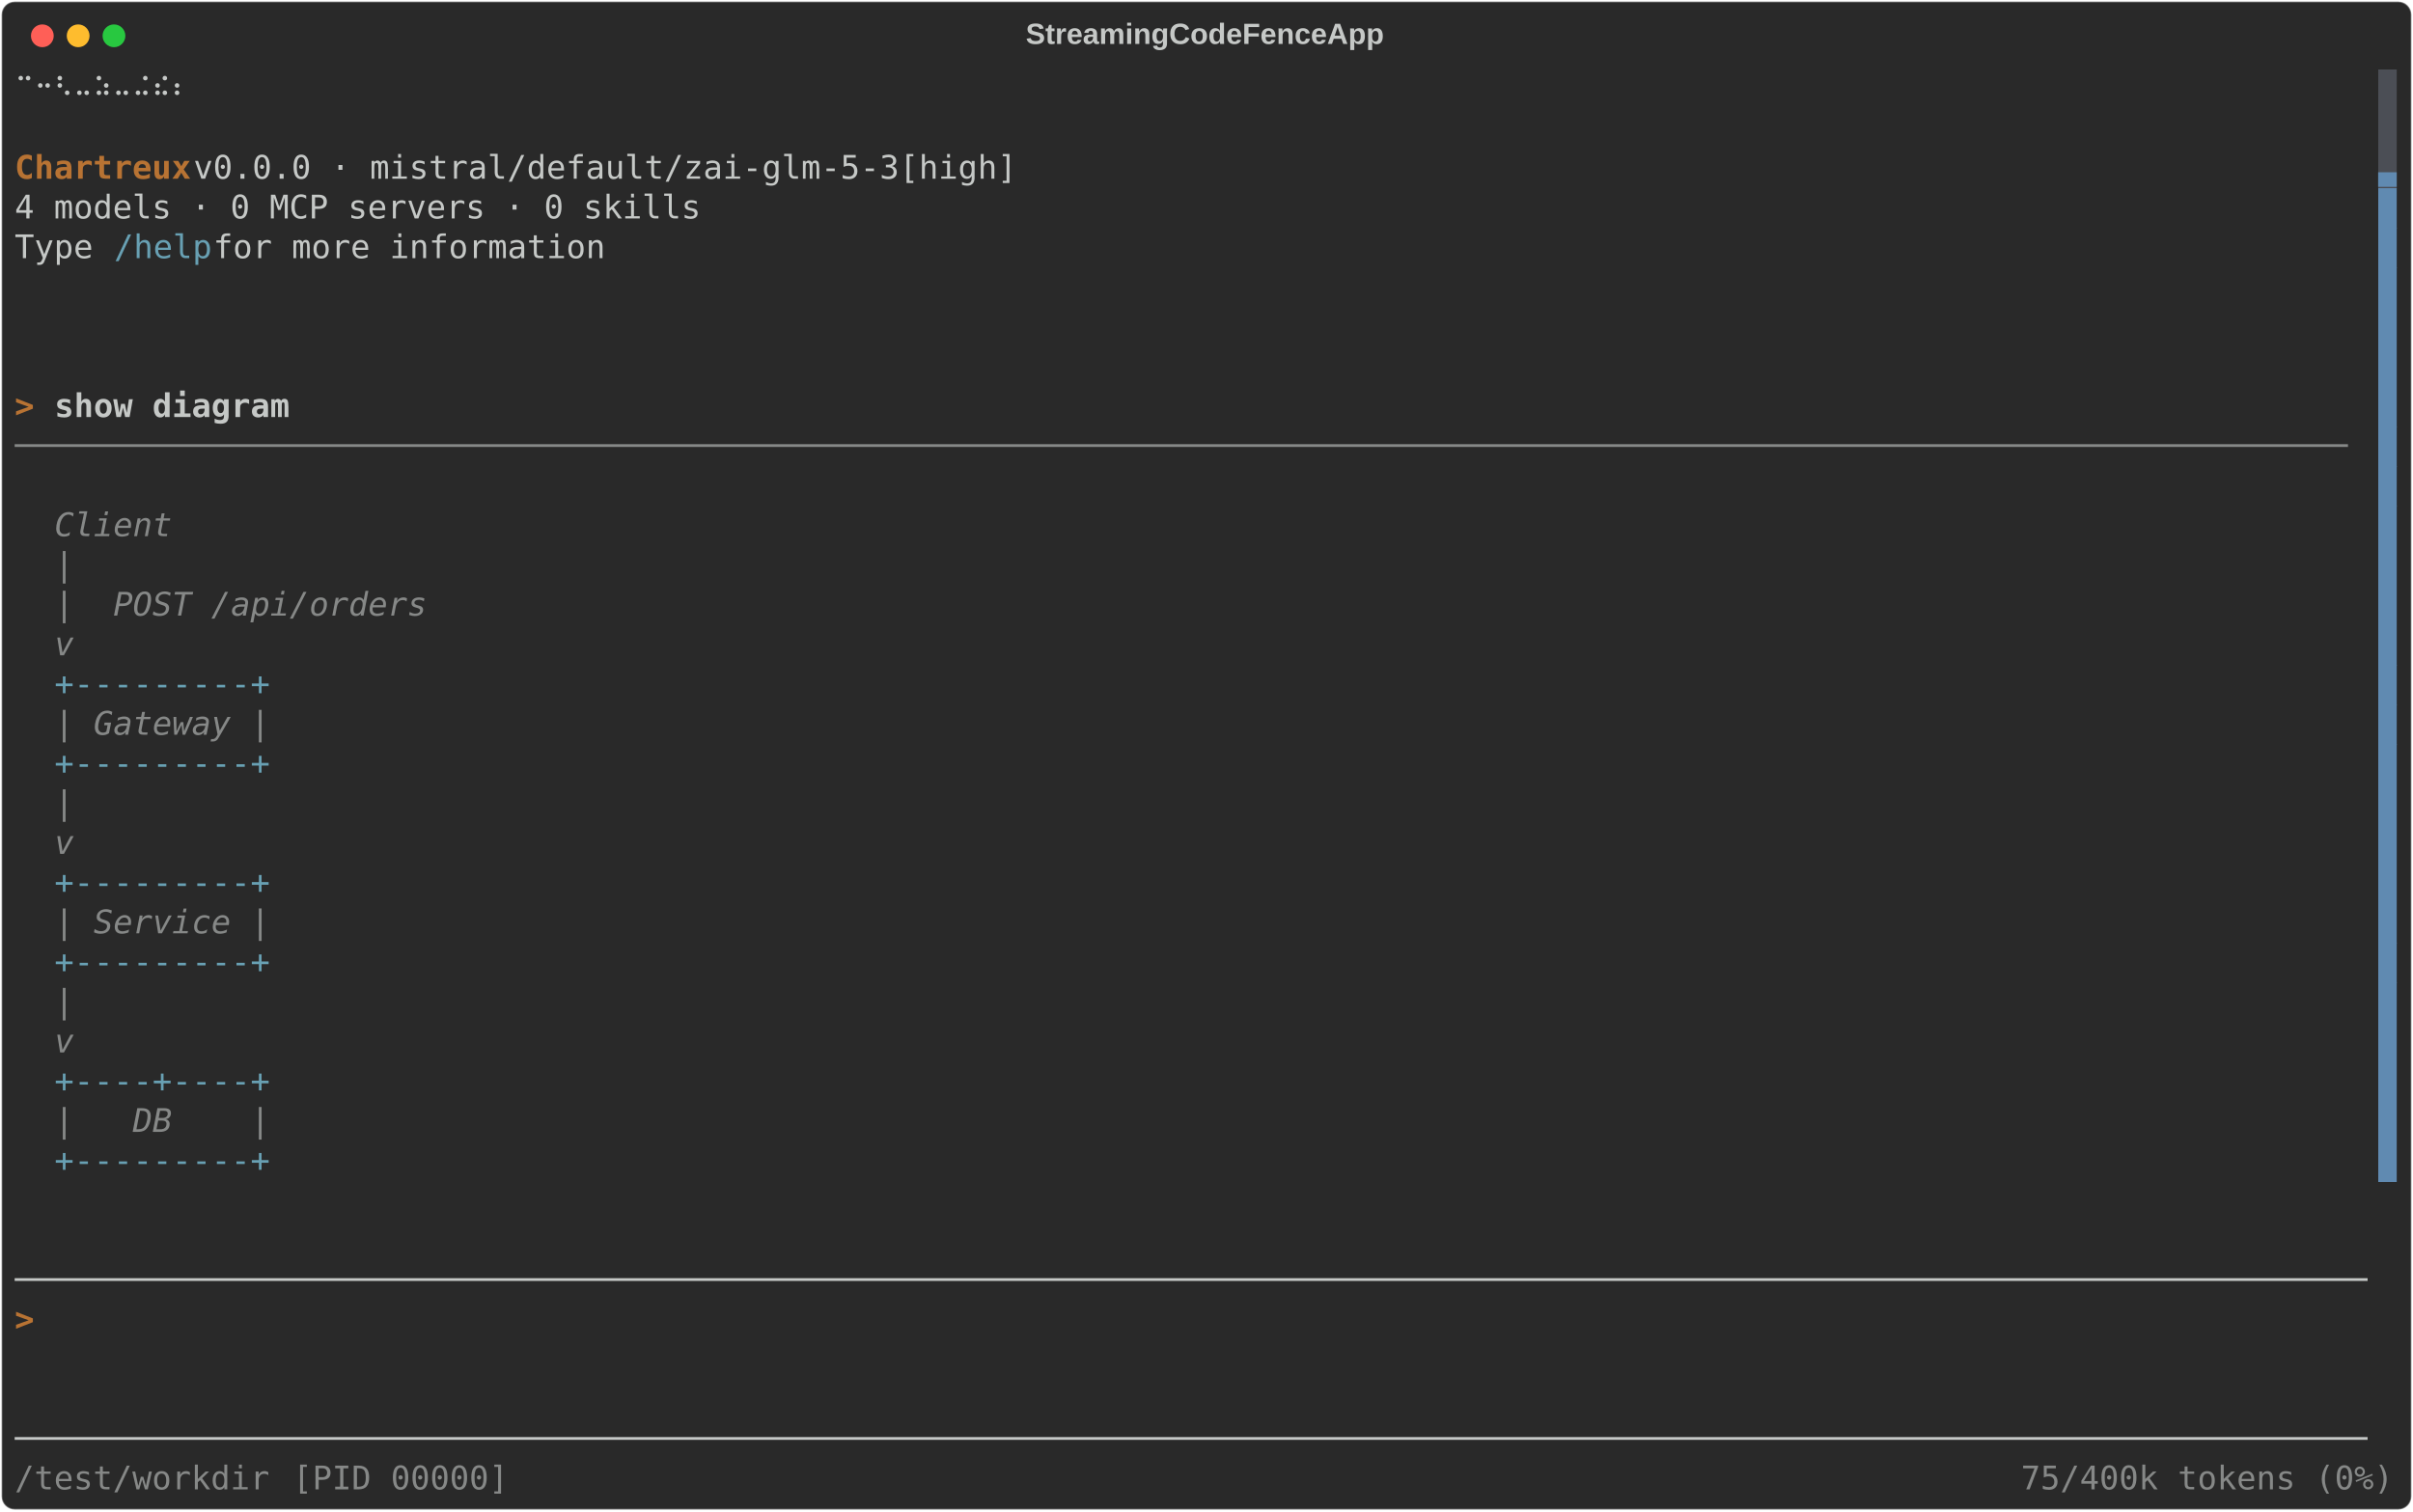
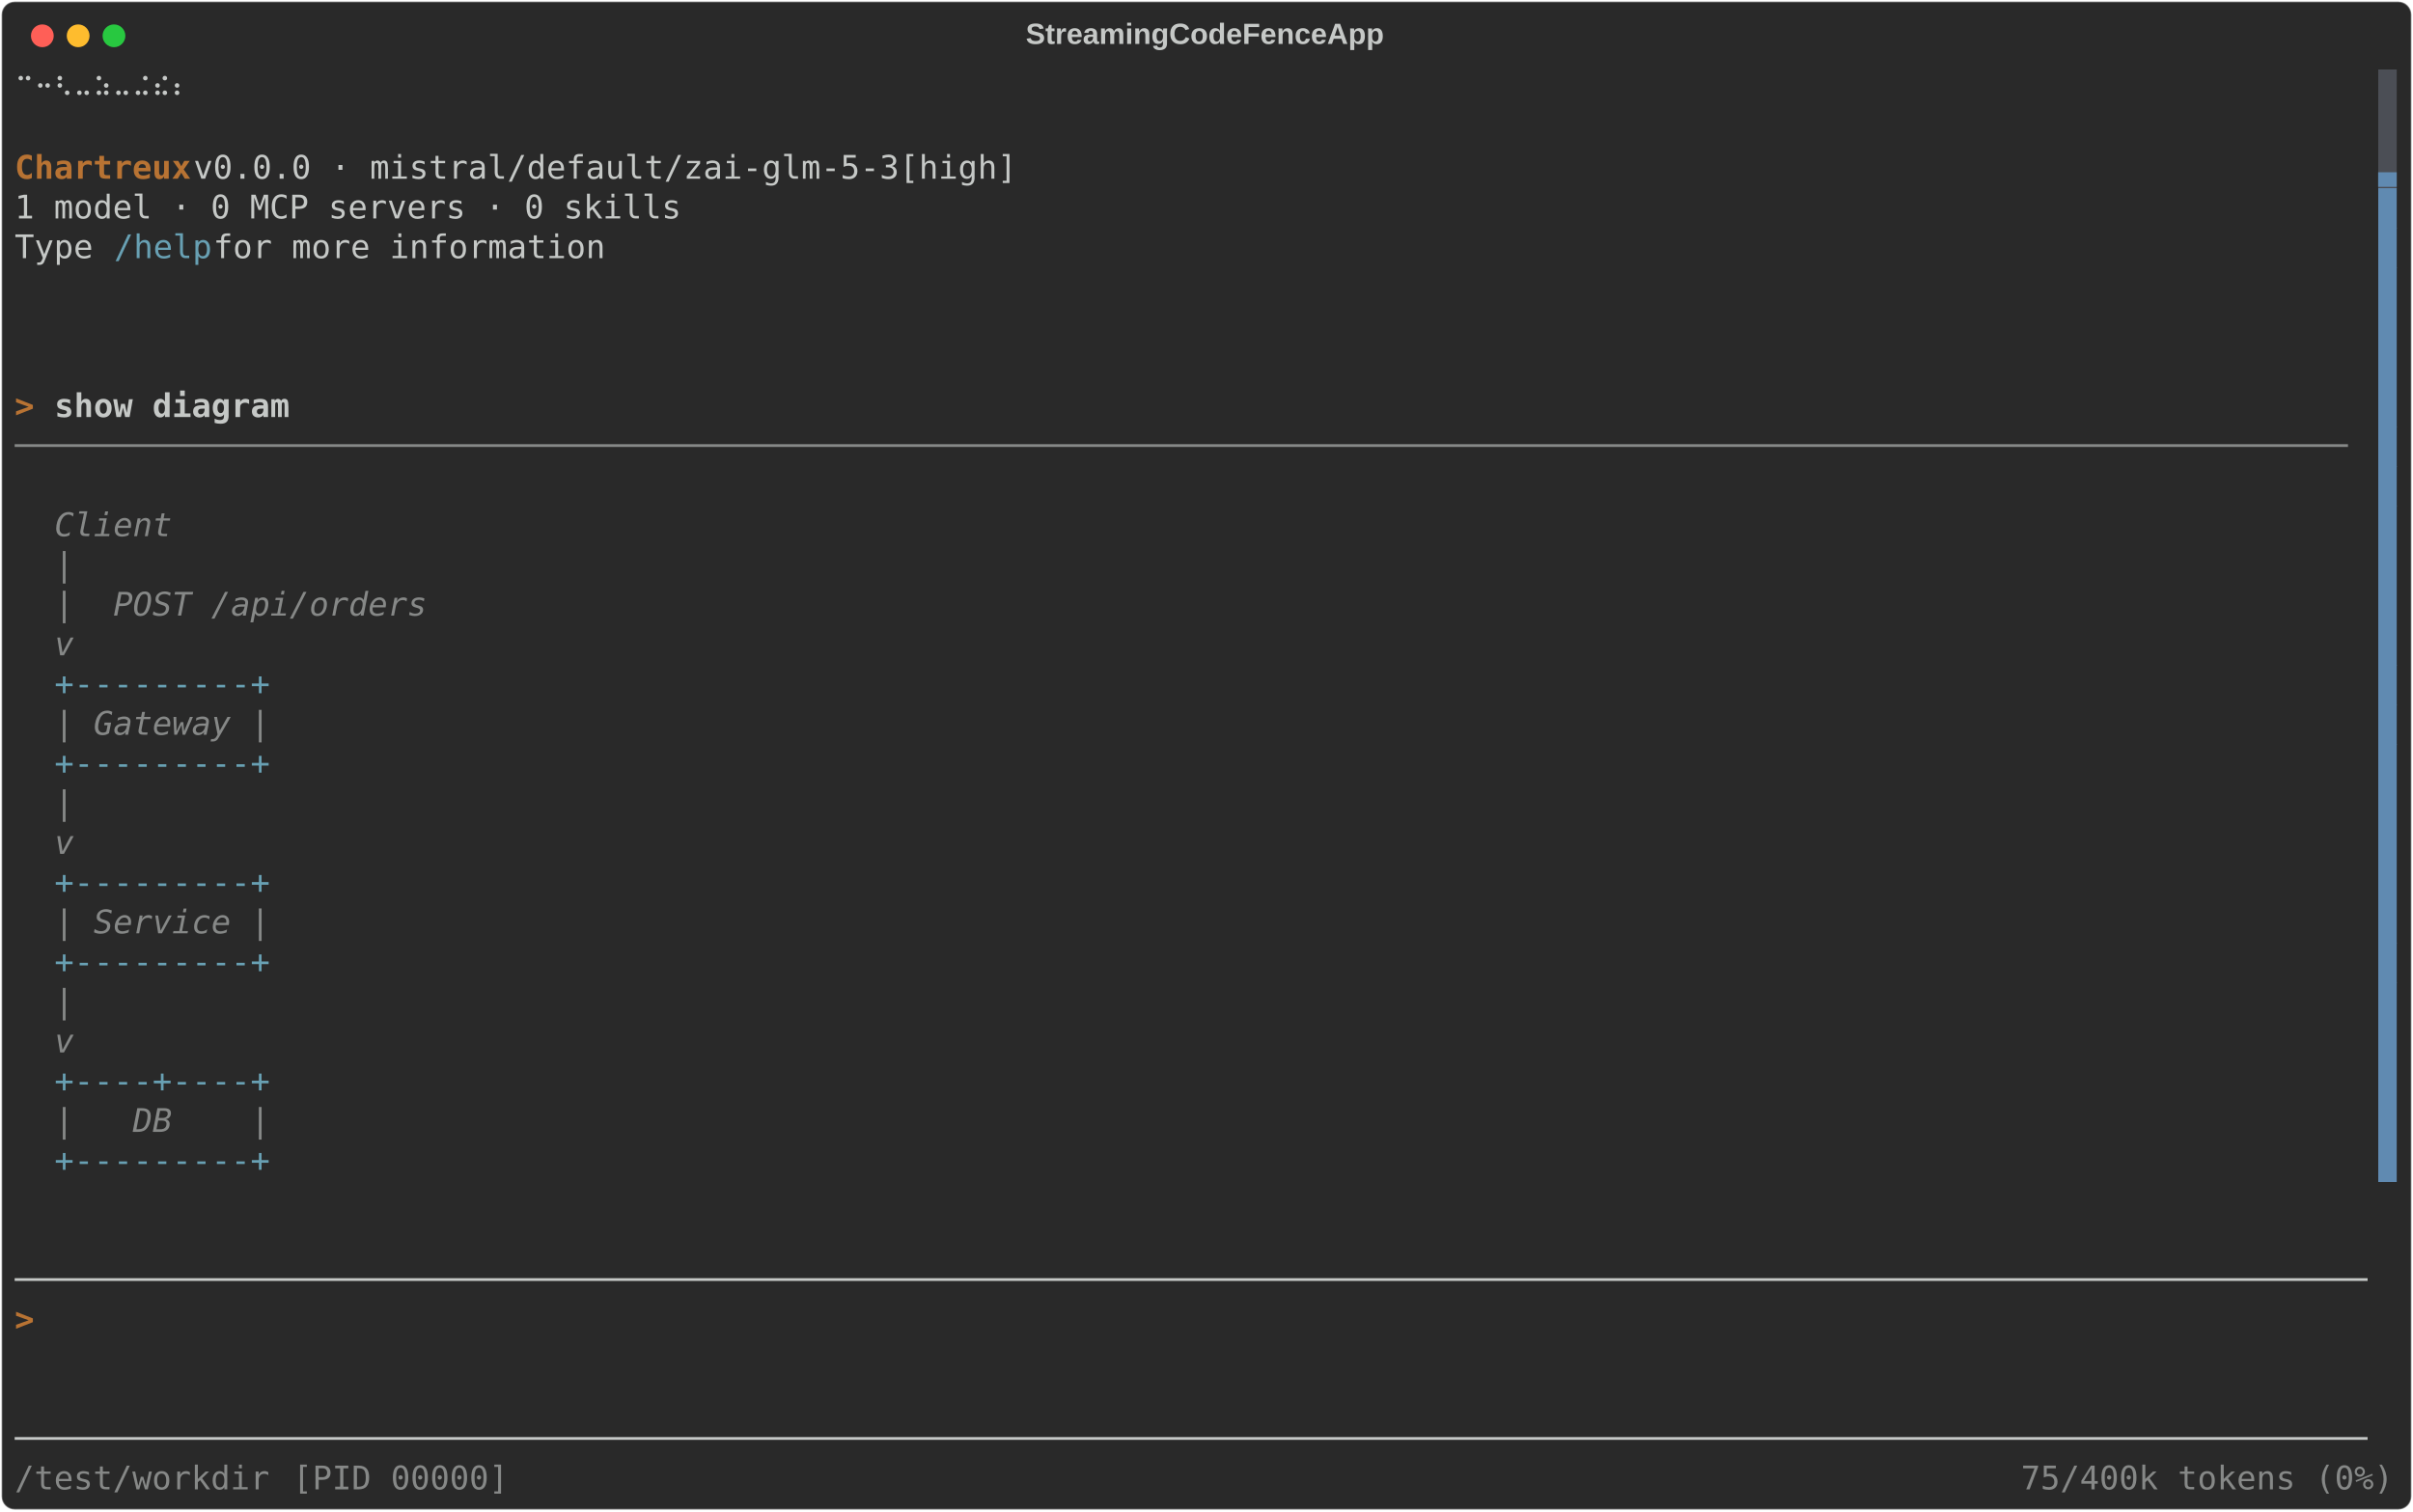
<svg xmlns="http://www.w3.org/2000/svg" class="rich-terminal" viewBox="0 0 1482 928.4">
  <style>

    @font-face {
        font-family: "Fira Code";
        src: local("FiraCode-Regular"),
                url("https://cdnjs.cloudflare.com/ajax/libs/firacode/6.2.0/woff2/FiraCode-Regular.woff2") format("woff2"),
                url("https://cdnjs.cloudflare.com/ajax/libs/firacode/6.2.0/woff/FiraCode-Regular.woff") format("woff");
        font-style: normal;
        font-weight: 400;
    }
    @font-face {
        font-family: "Fira Code";
        src: local("FiraCode-Bold"),
                url("https://cdnjs.cloudflare.com/ajax/libs/firacode/6.2.0/woff2/FiraCode-Bold.woff2") format("woff2"),
                url("https://cdnjs.cloudflare.com/ajax/libs/firacode/6.2.0/woff/FiraCode-Bold.woff") format("woff");
        font-style: bold;
        font-weight: 700;
    }

    .terminal-matrix {
        font-family: Fira Code, monospace;
        font-size: 20px;
        line-height: 24.4px;
        font-variant-east-asian: full-width;
    }

    .terminal-title {
        font-size: 18px;
        font-weight: bold;
        font-family: arial;
    }

    .terminal-r1 { fill: #c5c8c6 }
.terminal-r2 { fill: #b87333;font-weight: bold }
.terminal-r3 { fill: #608ab1 }
.terminal-r4 { fill: #292929 }
.terminal-r5 { fill: #68a0b3 }
.terminal-r6 { fill: #c5c8c6;font-weight: bold }
.terminal-r7 { fill: #868887 }
.terminal-r8 { fill: #868887;font-style: italic; }
    </style>
  <defs>
    <clipPath id="terminal-clip-terminal">
      <rect x="0" y="0" width="1463.0" height="877.4" />
    </clipPath>
    <clipPath id="terminal-line-0">
      <rect x="0" y="1.5" width="1464" height="24.65" />
    </clipPath>
    <clipPath id="terminal-line-1">
      <rect x="0" y="25.9" width="1464" height="24.65" />
    </clipPath>
    <clipPath id="terminal-line-2">
      <rect x="0" y="50.3" width="1464" height="24.65" />
    </clipPath>
    <clipPath id="terminal-line-3">
      <rect x="0" y="74.7" width="1464" height="24.65" />
    </clipPath>
    <clipPath id="terminal-line-4">
      <rect x="0" y="99.1" width="1464" height="24.65" />
    </clipPath>
    <clipPath id="terminal-line-5">
      <rect x="0" y="123.5" width="1464" height="24.65" />
    </clipPath>
    <clipPath id="terminal-line-6">
      <rect x="0" y="147.9" width="1464" height="24.65" />
    </clipPath>
    <clipPath id="terminal-line-7">
      <rect x="0" y="172.3" width="1464" height="24.65" />
    </clipPath>
    <clipPath id="terminal-line-8">
      <rect x="0" y="196.7" width="1464" height="24.65" />
    </clipPath>
    <clipPath id="terminal-line-9">
      <rect x="0" y="221.1" width="1464" height="24.65" />
    </clipPath>
    <clipPath id="terminal-line-10">
      <rect x="0" y="245.5" width="1464" height="24.65" />
    </clipPath>
    <clipPath id="terminal-line-11">
      <rect x="0" y="269.9" width="1464" height="24.65" />
    </clipPath>
    <clipPath id="terminal-line-12">
      <rect x="0" y="294.3" width="1464" height="24.65" />
    </clipPath>
    <clipPath id="terminal-line-13">
      <rect x="0" y="318.7" width="1464" height="24.65" />
    </clipPath>
    <clipPath id="terminal-line-14">
      <rect x="0" y="343.1" width="1464" height="24.65" />
    </clipPath>
    <clipPath id="terminal-line-15">
      <rect x="0" y="367.5" width="1464" height="24.65" />
    </clipPath>
    <clipPath id="terminal-line-16">
      <rect x="0" y="391.9" width="1464" height="24.65" />
    </clipPath>
    <clipPath id="terminal-line-17">
      <rect x="0" y="416.3" width="1464" height="24.65" />
    </clipPath>
    <clipPath id="terminal-line-18">
      <rect x="0" y="440.7" width="1464" height="24.65" />
    </clipPath>
    <clipPath id="terminal-line-19">
      <rect x="0" y="465.1" width="1464" height="24.65" />
    </clipPath>
    <clipPath id="terminal-line-20">
      <rect x="0" y="489.5" width="1464" height="24.65" />
    </clipPath>
    <clipPath id="terminal-line-21">
      <rect x="0" y="513.9" width="1464" height="24.65" />
    </clipPath>
    <clipPath id="terminal-line-22">
      <rect x="0" y="538.3" width="1464" height="24.65" />
    </clipPath>
    <clipPath id="terminal-line-23">
      <rect x="0" y="562.7" width="1464" height="24.65" />
    </clipPath>
    <clipPath id="terminal-line-24">
      <rect x="0" y="587.1" width="1464" height="24.65" />
    </clipPath>
    <clipPath id="terminal-line-25">
      <rect x="0" y="611.5" width="1464" height="24.65" />
    </clipPath>
    <clipPath id="terminal-line-26">
      <rect x="0" y="635.9" width="1464" height="24.65" />
    </clipPath>
    <clipPath id="terminal-line-27">
      <rect x="0" y="660.3" width="1464" height="24.65" />
    </clipPath>
    <clipPath id="terminal-line-28">
      <rect x="0" y="684.7" width="1464" height="24.65" />
    </clipPath>
    <clipPath id="terminal-line-29">
      <rect x="0" y="709.1" width="1464" height="24.65" />
    </clipPath>
    <clipPath id="terminal-line-30">
      <rect x="0" y="733.5" width="1464" height="24.65" />
    </clipPath>
    <clipPath id="terminal-line-31">
      <rect x="0" y="757.9" width="1464" height="24.65" />
    </clipPath>
    <clipPath id="terminal-line-32">
      <rect x="0" y="782.3" width="1464" height="24.65" />
    </clipPath>
    <clipPath id="terminal-line-33">
      <rect x="0" y="806.7" width="1464" height="24.65" />
    </clipPath>
    <clipPath id="terminal-line-34">
      <rect x="0" y="831.1" width="1464" height="24.65" />
    </clipPath>
  </defs>
  <rect fill="#292929" stroke="rgba(255,255,255,0.35)" stroke-width="1" x="1" y="1" width="1480" height="926.4" rx="8" />
  <text class="terminal-title" fill="#c5c8c6" text-anchor="middle" x="740" y="27">StreamingCodeFenceApp</text>
  <g transform="translate(26,22)">
    <circle cx="0" cy="0" r="7" fill="#ff5f57" />
    <circle cx="22" cy="0" r="7" fill="#febc2e" />
    <circle cx="44" cy="0" r="7" fill="#28c840" />
  </g>
  <g transform="translate(9, 41)" clip-path="url(#terminal-clip-terminal)">
    <rect fill="#4b4e55" x="1451.8" y="1.5" width="12.2" height="24.65" shape-rendering="crispEdges" />
    <rect fill="#4b4e55" x="1451.8" y="25.9" width="12.2" height="24.65" shape-rendering="crispEdges" />
    <rect fill="#4b4e55" x="1451.8" y="50.3" width="12.2" height="24.65" shape-rendering="crispEdges" />
    <rect fill="#608ab1" x="1451.8" y="74.7" width="12.2" height="24.65" shape-rendering="crispEdges" />
    <rect fill="#608ab1" x="1451.8" y="99.1" width="12.2" height="24.65" shape-rendering="crispEdges" />
    <rect fill="#608ab1" x="1451.8" y="123.5" width="12.2" height="24.65" shape-rendering="crispEdges" />
    <rect fill="#608ab1" x="1451.8" y="147.9" width="12.2" height="24.65" shape-rendering="crispEdges" />
    <rect fill="#608ab1" x="1451.8" y="172.3" width="12.2" height="24.65" shape-rendering="crispEdges" />
    <rect fill="#608ab1" x="1451.8" y="196.7" width="12.2" height="24.65" shape-rendering="crispEdges" />
    <rect fill="#608ab1" x="1451.8" y="221.1" width="12.2" height="24.65" shape-rendering="crispEdges" />
    <rect fill="#608ab1" x="1451.8" y="245.5" width="12.2" height="24.65" shape-rendering="crispEdges" />
    <rect fill="#608ab1" x="1451.8" y="269.9" width="12.2" height="24.65" shape-rendering="crispEdges" />
    <rect fill="#608ab1" x="1451.8" y="294.3" width="12.2" height="24.65" shape-rendering="crispEdges" />
    <rect fill="#608ab1" x="1451.8" y="318.7" width="12.2" height="24.65" shape-rendering="crispEdges" />
    <rect fill="#608ab1" x="1451.8" y="343.1" width="12.2" height="24.65" shape-rendering="crispEdges" />
    <rect fill="#608ab1" x="1451.8" y="367.5" width="12.2" height="24.65" shape-rendering="crispEdges" />
    <rect fill="#608ab1" x="1451.8" y="391.9" width="12.2" height="24.65" shape-rendering="crispEdges" />
    <rect fill="#608ab1" x="1451.8" y="416.3" width="12.2" height="24.65" shape-rendering="crispEdges" />
    <rect fill="#608ab1" x="1451.8" y="440.7" width="12.2" height="24.65" shape-rendering="crispEdges" />
    <rect fill="#608ab1" x="1451.8" y="465.1" width="12.2" height="24.65" shape-rendering="crispEdges" />
    <rect fill="#608ab1" x="1451.8" y="489.5" width="12.2" height="24.65" shape-rendering="crispEdges" />
    <rect fill="#608ab1" x="1451.8" y="513.9" width="12.2" height="24.65" shape-rendering="crispEdges" />
    <rect fill="#608ab1" x="1451.8" y="538.3" width="12.2" height="24.65" shape-rendering="crispEdges" />
    <rect fill="#608ab1" x="1451.8" y="562.7" width="12.2" height="24.65" shape-rendering="crispEdges" />
    <rect fill="#608ab1" x="1451.8" y="587.1" width="12.2" height="24.65" shape-rendering="crispEdges" />
    <rect fill="#608ab1" x="1451.8" y="611.5" width="12.2" height="24.65" shape-rendering="crispEdges" />
    <rect fill="#608ab1" x="1451.8" y="635.9" width="12.2" height="24.65" shape-rendering="crispEdges" />
    <rect fill="#608ab1" x="1451.8" y="660.3" width="12.2" height="24.65" shape-rendering="crispEdges" />
    <g class="terminal-matrix">
      <text class="terminal-r1" x="0" y="20" textLength="134.2" clip-path="url(#terminal-line-0)">  ⠉⠒⠣⠤⠵⠤⠬⠮⠆</text>
      <text class="terminal-r1" x="1464" y="20" textLength="12.2" clip-path="url(#terminal-line-0)">
</text>
      <text class="terminal-r1" x="1464" y="44.4" textLength="12.2" clip-path="url(#terminal-line-1)">
</text>
      <text class="terminal-r2" x="0" y="68.8" textLength="109.8" clip-path="url(#terminal-line-2)">Chartreux</text>
      <text class="terminal-r1" x="109.8" y="68.8" textLength="524.6" clip-path="url(#terminal-line-2)"> v0.0.0 · mistral/default/zai-glm-5-3[high]</text>
      <text class="terminal-r3" x="1451.8" y="68.8" textLength="12.2" clip-path="url(#terminal-line-2)">▃</text>
      <text class="terminal-r1" x="1464" y="68.8" textLength="12.2" clip-path="url(#terminal-line-2)">
</text>
-       <text class="terminal-r1" x="0" y="93.2" textLength="427" clip-path="url(#terminal-line-3)">4 models · 0 MCP servers · 0 skills</text>
+       <text class="terminal-r1" x="0" y="93.2" textLength="414.8" clip-path="url(#terminal-line-3)">1 model · 0 MCP servers · 0 skills</text>
      <text class="terminal-r1" x="1464" y="93.2" textLength="12.2" clip-path="url(#terminal-line-3)">
</text>
      <text class="terminal-r1" x="0" y="117.6" textLength="61" clip-path="url(#terminal-line-4)">Type </text>
      <text class="terminal-r5" x="61" y="117.6" textLength="61" clip-path="url(#terminal-line-4)">/help</text>
      <text class="terminal-r1" x="122" y="117.6" textLength="256.2" clip-path="url(#terminal-line-4)"> for more information</text>
      <text class="terminal-r1" x="1464" y="117.6" textLength="12.2" clip-path="url(#terminal-line-4)">
</text>
      <text class="terminal-r1" x="1464" y="142" textLength="12.2" clip-path="url(#terminal-line-5)">
</text>
      <text class="terminal-r1" x="1464" y="166.4" textLength="12.2" clip-path="url(#terminal-line-6)">
</text>
      <text class="terminal-r1" x="1464" y="190.8" textLength="12.2" clip-path="url(#terminal-line-7)">
</text>
      <text class="terminal-r2" x="0" y="215.2" textLength="24.4" clip-path="url(#terminal-line-8)">&gt; </text>
      <text class="terminal-r6" x="24.4" y="215.2" textLength="146.4" clip-path="url(#terminal-line-8)">show diagram</text>
      <text class="terminal-r1" x="1464" y="215.2" textLength="12.2" clip-path="url(#terminal-line-8)">
</text>
      <text class="terminal-r7" x="0" y="239.6" textLength="1451.8" clip-path="url(#terminal-line-9)">───────────────────────────────────────────────────────────────────────────────────────────────────────────────────────</text>
      <text class="terminal-r1" x="1464" y="239.6" textLength="12.2" clip-path="url(#terminal-line-9)">
</text>
      <text class="terminal-r1" x="1464" y="264" textLength="12.2" clip-path="url(#terminal-line-10)">
</text>
      <text class="terminal-r8" x="24.4" y="288.4" textLength="97.6" clip-path="url(#terminal-line-11)">  Client</text>
      <text class="terminal-r1" x="1464" y="288.4" textLength="12.2" clip-path="url(#terminal-line-11)">
</text>
      <text class="terminal-r8" x="24.4" y="312.8" textLength="61" clip-path="url(#terminal-line-12)">    |</text>
      <text class="terminal-r1" x="1464" y="312.8" textLength="12.2" clip-path="url(#terminal-line-12)">
</text>
      <text class="terminal-r8" x="24.4" y="337.2" textLength="280.6" clip-path="url(#terminal-line-13)">    |  POST /api/orders</text>
      <text class="terminal-r1" x="1464" y="337.2" textLength="12.2" clip-path="url(#terminal-line-13)">
</text>
      <text class="terminal-r8" x="24.4" y="361.6" textLength="61" clip-path="url(#terminal-line-14)">    v</text>
      <text class="terminal-r1" x="1464" y="361.6" textLength="12.2" clip-path="url(#terminal-line-14)">
</text>
      <text class="terminal-r5" x="24.4" y="386" textLength="134.2" clip-path="url(#terminal-line-15)">+---------+</text>
      <text class="terminal-r1" x="1464" y="386" textLength="12.2" clip-path="url(#terminal-line-15)">
</text>
      <text class="terminal-r8" x="24.4" y="410.4" textLength="134.2" clip-path="url(#terminal-line-16)">| Gateway |</text>
      <text class="terminal-r1" x="1464" y="410.4" textLength="12.2" clip-path="url(#terminal-line-16)">
</text>
      <text class="terminal-r5" x="24.4" y="434.8" textLength="134.2" clip-path="url(#terminal-line-17)">+---------+</text>
      <text class="terminal-r1" x="1464" y="434.8" textLength="12.2" clip-path="url(#terminal-line-17)">
</text>
      <text class="terminal-r8" x="24.4" y="459.2" textLength="61" clip-path="url(#terminal-line-18)">    |</text>
      <text class="terminal-r1" x="1464" y="459.2" textLength="12.2" clip-path="url(#terminal-line-18)">
</text>
      <text class="terminal-r8" x="24.4" y="483.6" textLength="61" clip-path="url(#terminal-line-19)">    v</text>
      <text class="terminal-r1" x="1464" y="483.6" textLength="12.2" clip-path="url(#terminal-line-19)">
</text>
      <text class="terminal-r5" x="24.4" y="508" textLength="134.2" clip-path="url(#terminal-line-20)">+---------+</text>
      <text class="terminal-r1" x="1464" y="508" textLength="12.2" clip-path="url(#terminal-line-20)">
</text>
      <text class="terminal-r8" x="24.4" y="532.4" textLength="134.2" clip-path="url(#terminal-line-21)">| Service |</text>
      <text class="terminal-r1" x="1464" y="532.4" textLength="12.2" clip-path="url(#terminal-line-21)">
</text>
      <text class="terminal-r5" x="24.4" y="556.8" textLength="134.2" clip-path="url(#terminal-line-22)">+---------+</text>
      <text class="terminal-r1" x="1464" y="556.8" textLength="12.2" clip-path="url(#terminal-line-22)">
</text>
      <text class="terminal-r8" x="24.4" y="581.2" textLength="61" clip-path="url(#terminal-line-23)">    |</text>
      <text class="terminal-r1" x="1464" y="581.2" textLength="12.2" clip-path="url(#terminal-line-23)">
</text>
      <text class="terminal-r8" x="24.4" y="605.6" textLength="61" clip-path="url(#terminal-line-24)">    v</text>
      <text class="terminal-r1" x="1464" y="605.6" textLength="12.2" clip-path="url(#terminal-line-24)">
</text>
      <text class="terminal-r5" x="24.4" y="630" textLength="134.2" clip-path="url(#terminal-line-25)">+----+----+</text>
      <text class="terminal-r1" x="1464" y="630" textLength="12.2" clip-path="url(#terminal-line-25)">
</text>
      <text class="terminal-r8" x="24.4" y="654.4" textLength="134.2" clip-path="url(#terminal-line-26)">|   DB    |</text>
      <text class="terminal-r1" x="1464" y="654.4" textLength="12.2" clip-path="url(#terminal-line-26)">
</text>
      <text class="terminal-r5" x="24.4" y="678.8" textLength="134.2" clip-path="url(#terminal-line-27)">+---------+</text>
      <text class="terminal-r1" x="1464" y="678.8" textLength="12.2" clip-path="url(#terminal-line-27)">
</text>
      <text class="terminal-r1" x="1464" y="703.2" textLength="12.2" clip-path="url(#terminal-line-28)">
</text>
      <text class="terminal-r1" x="1464" y="727.6" textLength="12.2" clip-path="url(#terminal-line-29)">
</text>
      <text class="terminal-r1" x="0" y="752" textLength="1464" clip-path="url(#terminal-line-30)">────────────────────────────────────────────────────────────────────────────────────────────────────────────────────────</text>
      <text class="terminal-r1" x="1464" y="752" textLength="12.2" clip-path="url(#terminal-line-30)">
</text>
      <text class="terminal-r2" x="0" y="776.4" textLength="12.2" clip-path="url(#terminal-line-31)">&gt;</text>
      <text class="terminal-r1" x="1464" y="776.4" textLength="12.2" clip-path="url(#terminal-line-31)">
</text>
      <text class="terminal-r1" x="1464" y="800.8" textLength="12.2" clip-path="url(#terminal-line-32)">
</text>
      <text class="terminal-r1" x="1464" y="825.2" textLength="12.2" clip-path="url(#terminal-line-33)">
</text>
      <text class="terminal-r1" x="0" y="849.6" textLength="1464" clip-path="url(#terminal-line-34)">────────────────────────────────────────────────────────────────────────────────────────────────────────────────────────</text>
      <text class="terminal-r1" x="1464" y="849.6" textLength="12.2" clip-path="url(#terminal-line-34)">
</text>
      <text class="terminal-r7" x="0" y="874" textLength="158.6" clip-path="url(#terminal-line-35)">/test/workdir</text>
      <text class="terminal-r7" x="170.8" y="874" textLength="134.2" clip-path="url(#terminal-line-35)">[PID 00000]</text>
      <text class="terminal-r7" x="1232.2" y="874" textLength="231.8" clip-path="url(#terminal-line-35)">75/400k tokens (0%)</text>
    </g>
  </g>
</svg>
